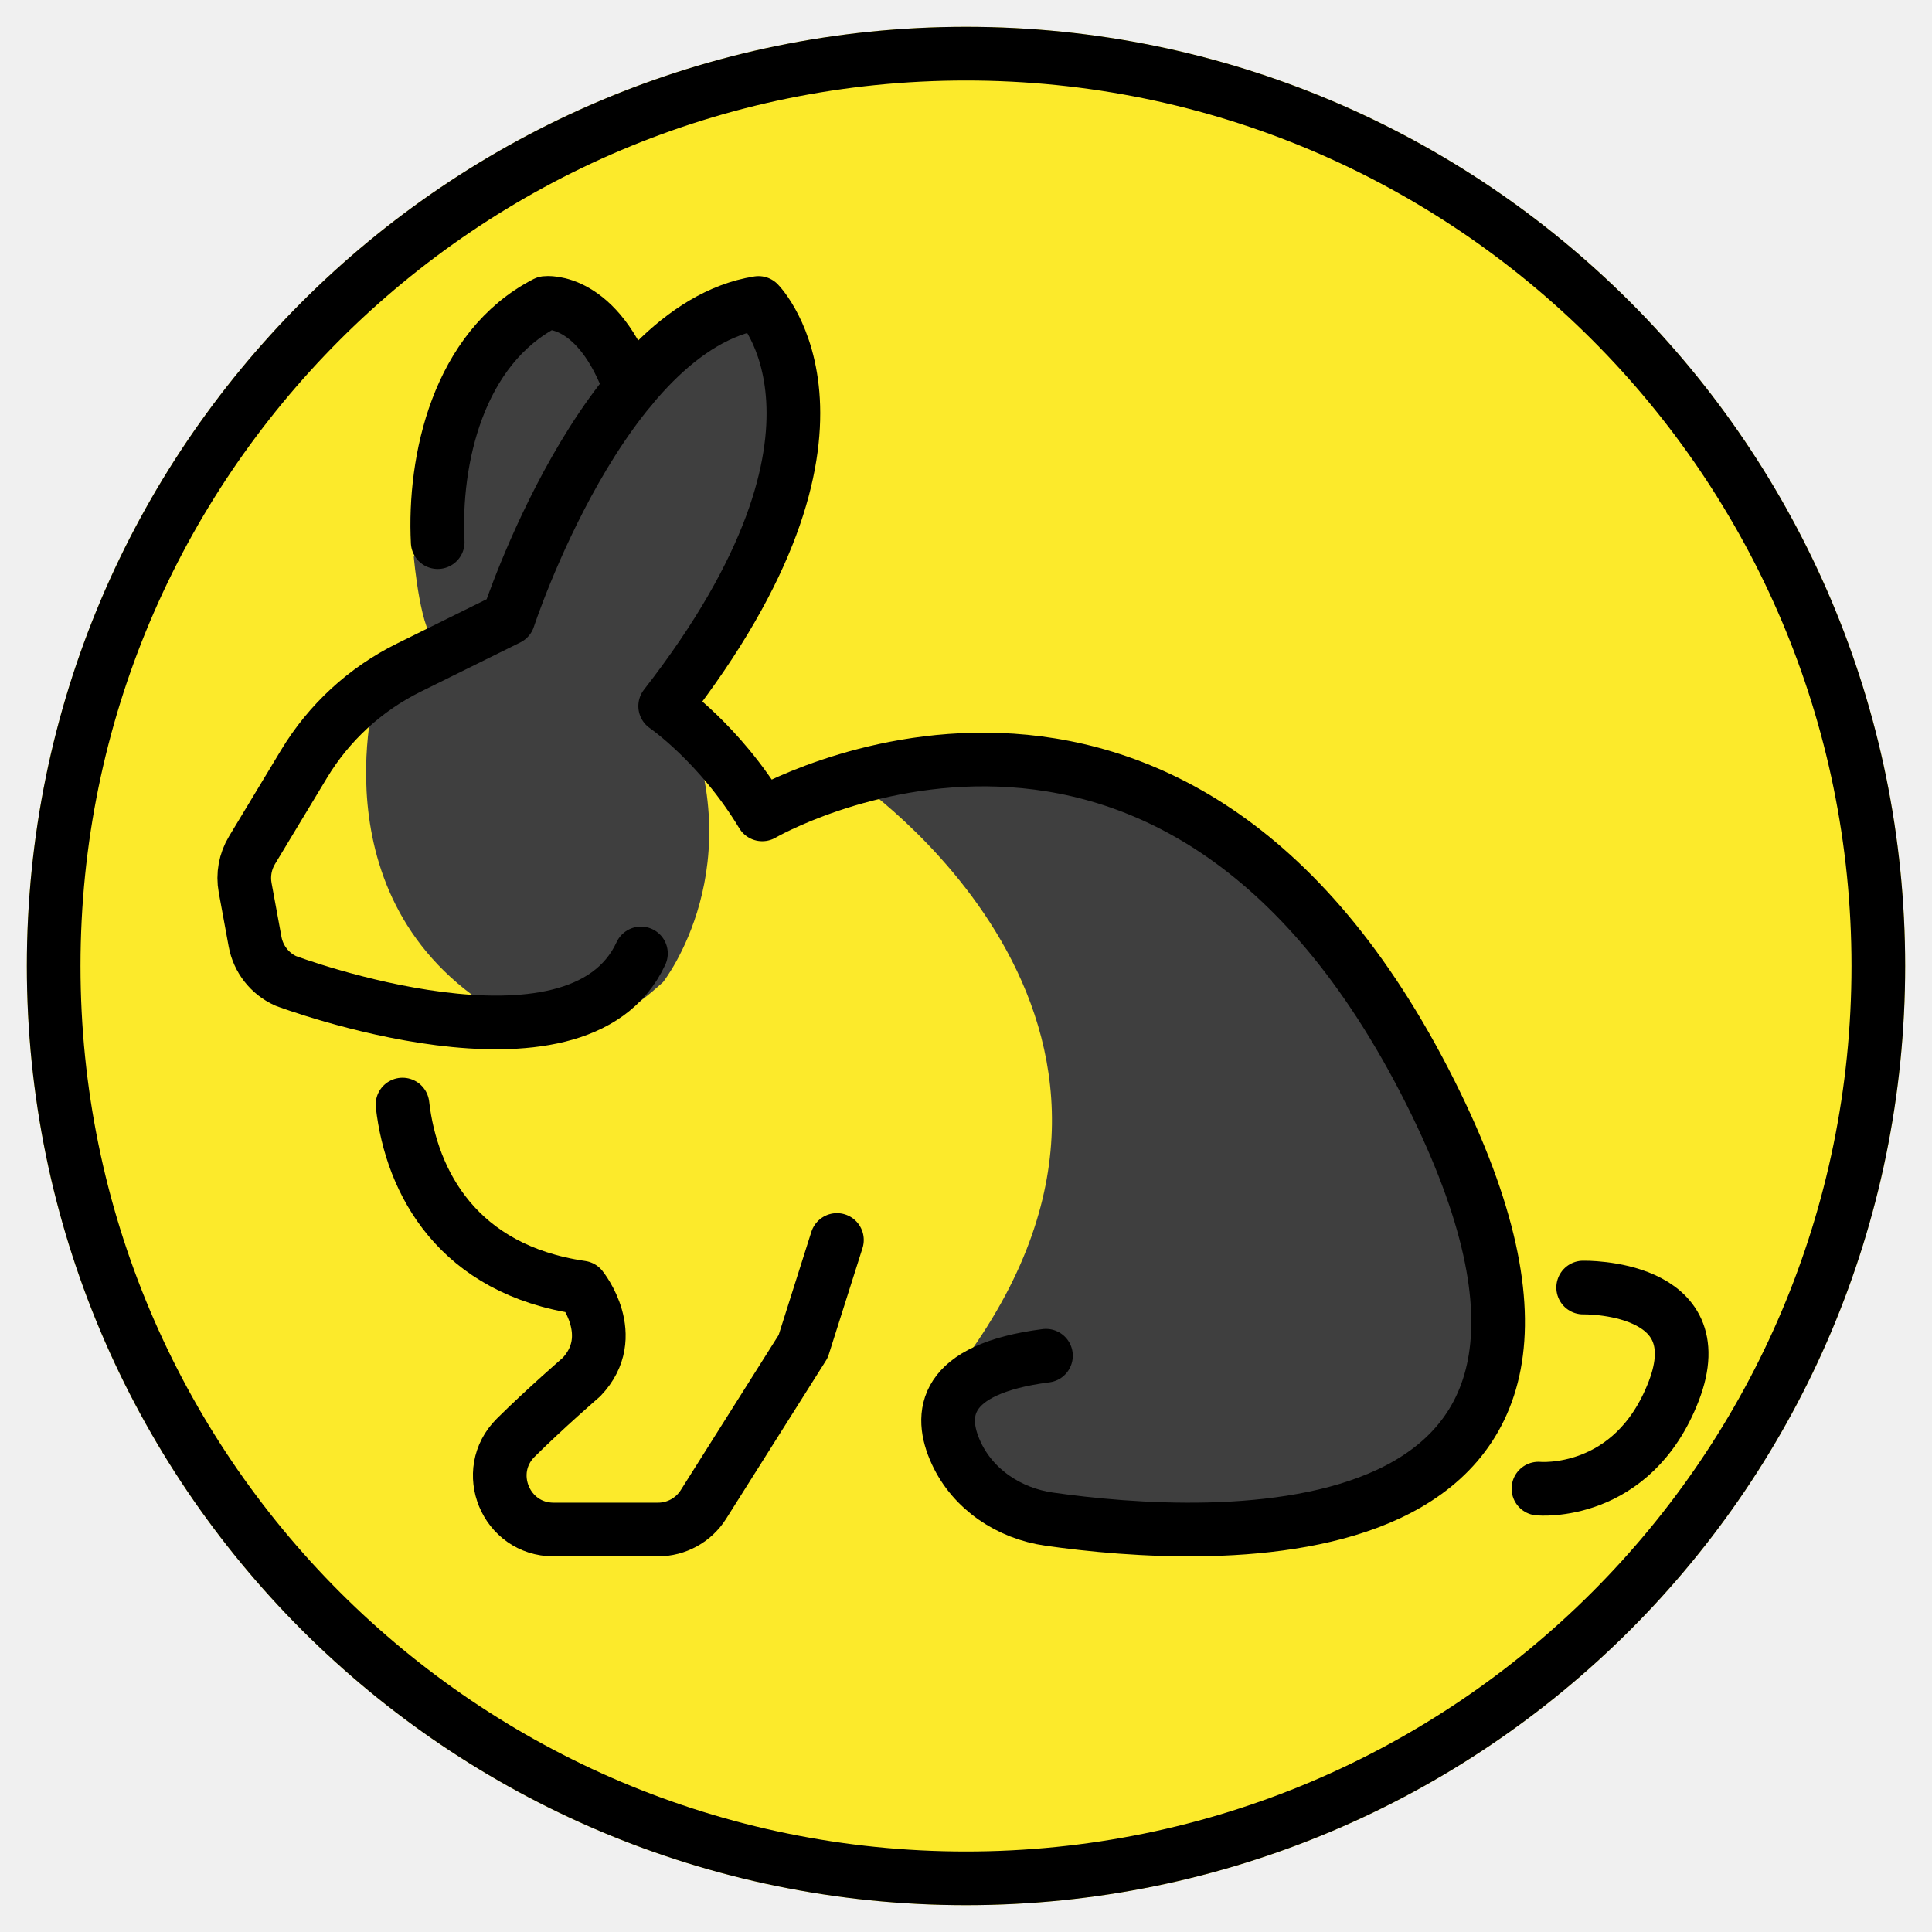
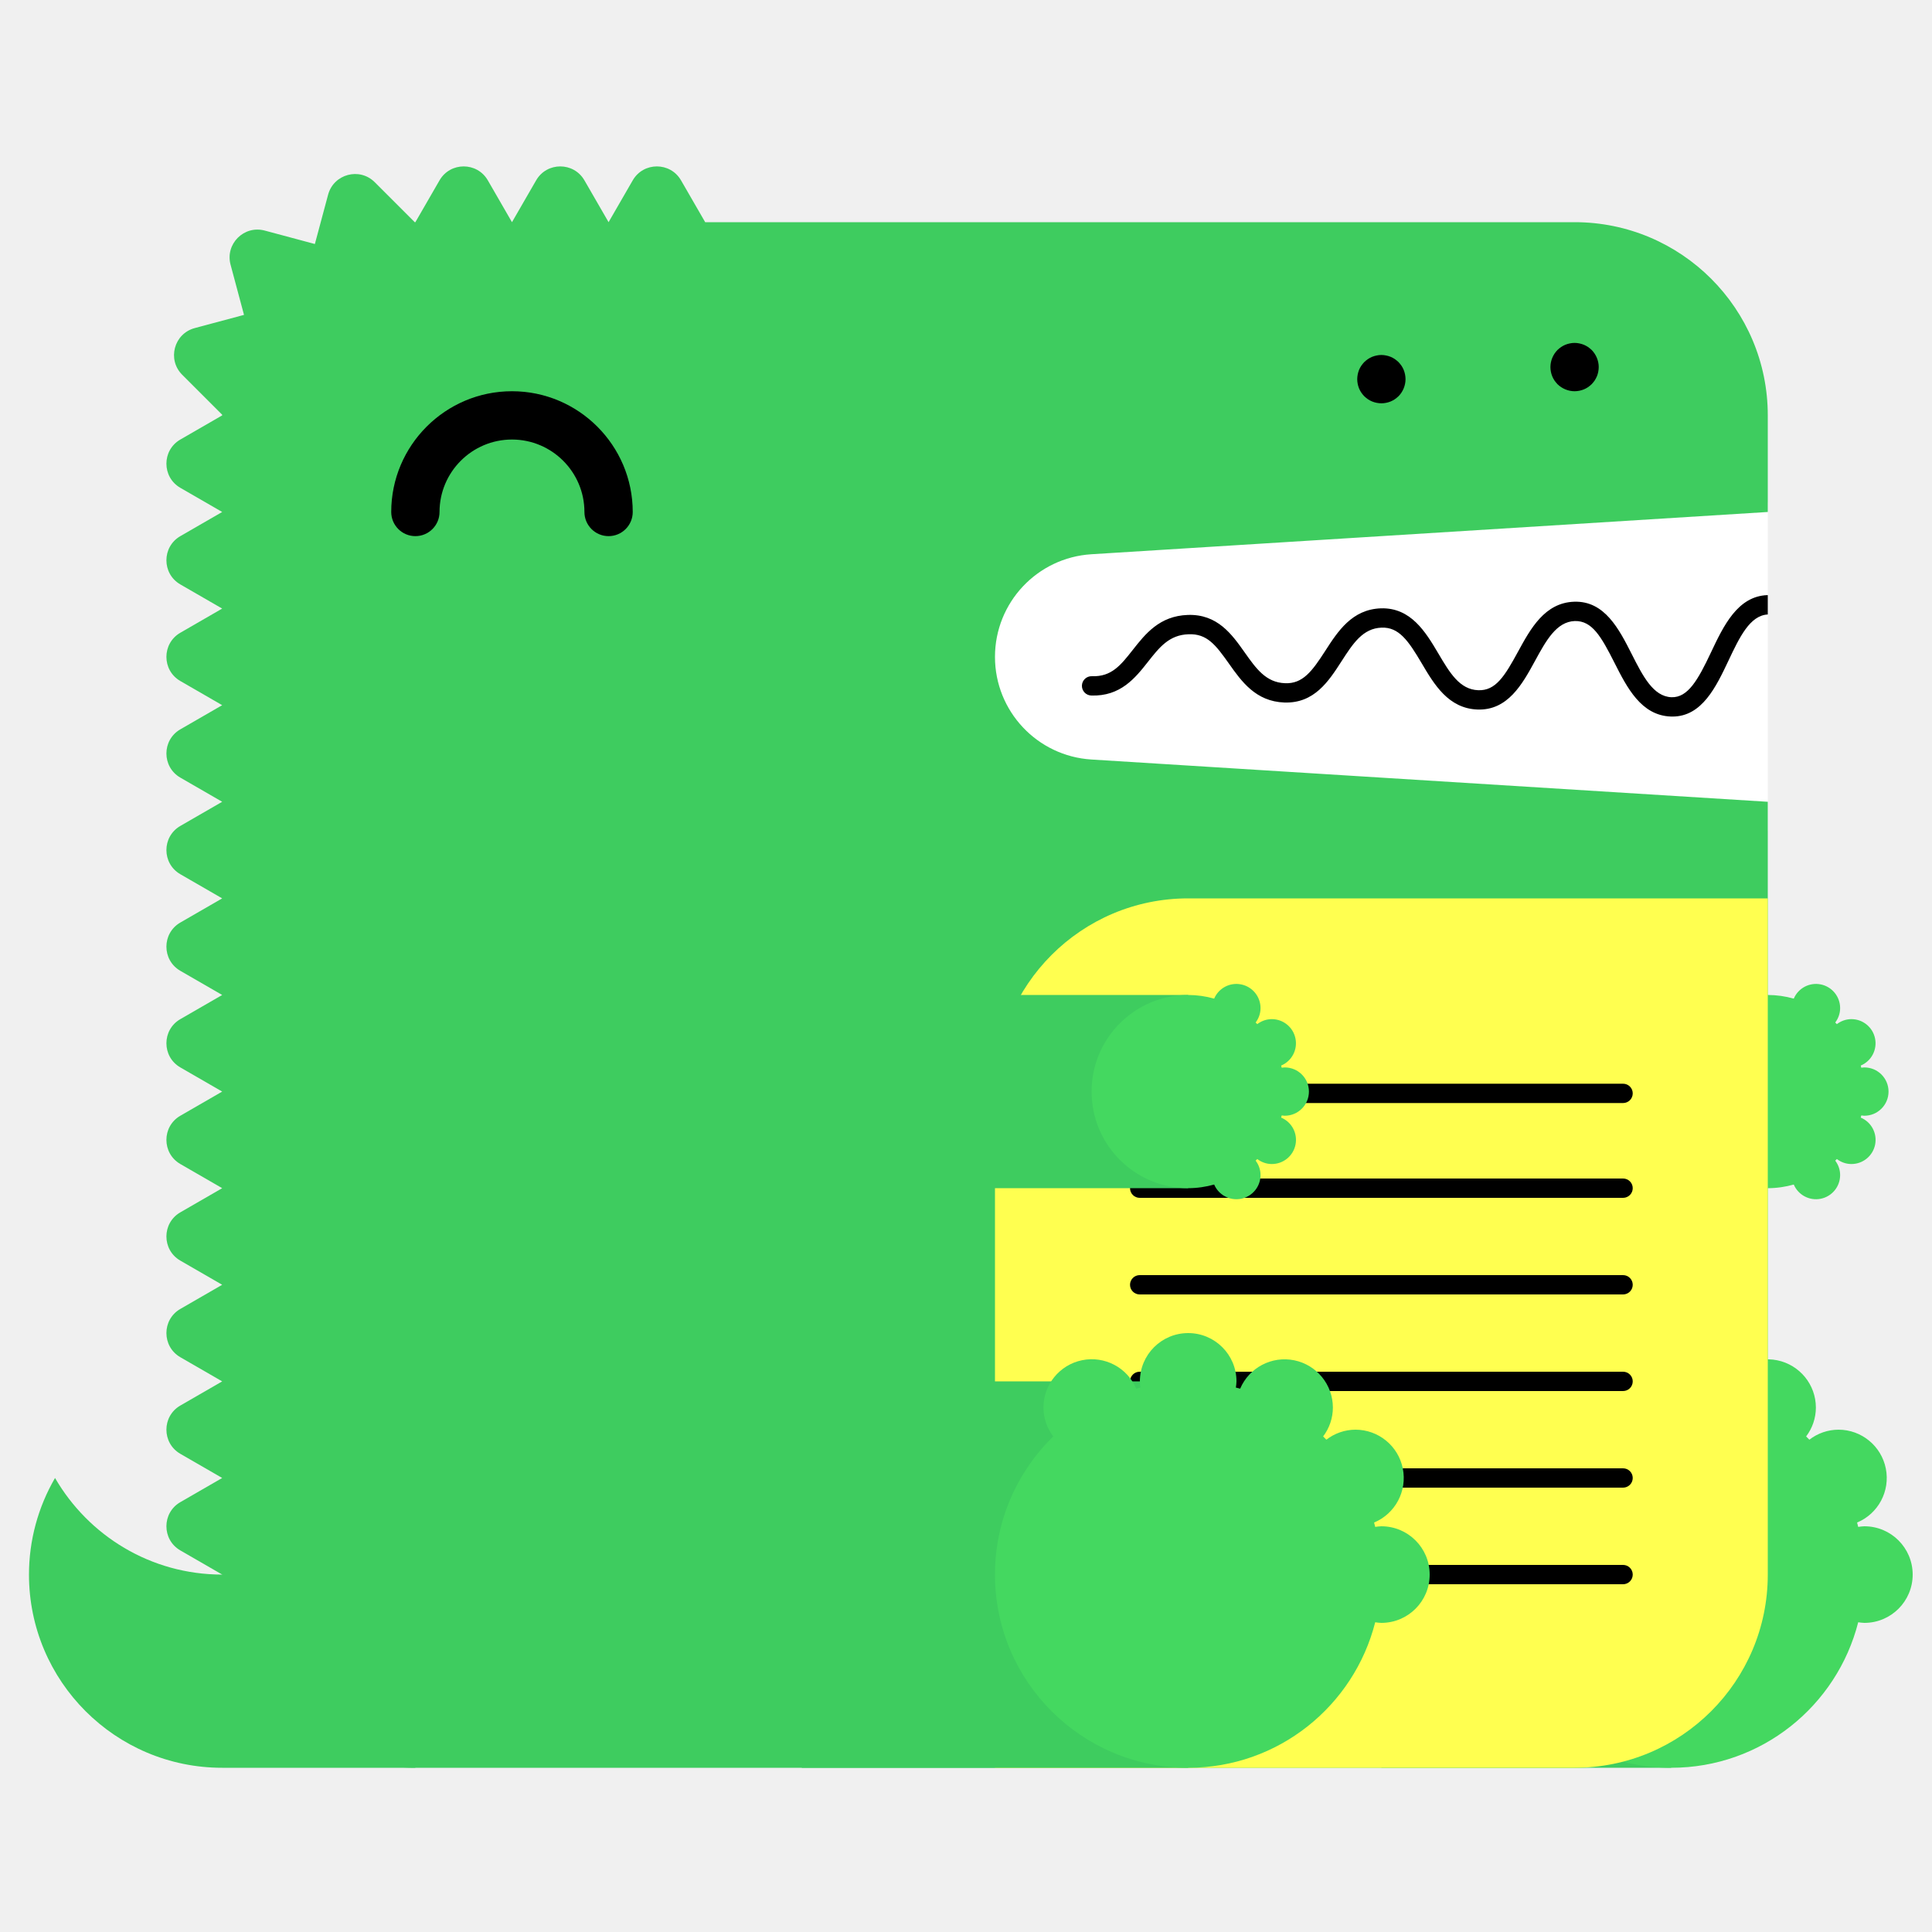
- <svg xmlns="http://www.w3.org/2000/svg" id="moon-emoji" viewBox="0 0 72 72">
-   <g id="moon-color">
-     <circle cx="36" cy="36" r="34" fill="#fcea2b" stroke="#fcea2b" stroke-linecap="round" stroke-linejoin="round" stroke-width="2" />
-   </g>
-   <g id="moon-line">
-     <circle cx="36" cy="36" r="34" fill="none" stroke="#000" stroke-linecap="round" stroke-linejoin="round" stroke-width="2" />
-   </g>
-   <g id="hare-color">
-     <path fill="#fcea2b" stroke="none" d="M25.99,27.329l-2.496,8.71l-9.698,1.445c0,0-0.021,3.149,0.23,3.68 s2.763,4.316,2.763,4.316l4.362,2.809l1.562,1.656l-1.312,2.188c0,0-3.101,2.339-2.938,2.562 c0.163,0.223,0.919,1.874,0.919,1.874L23.463,57c0,0,3.281-1.148,3.312-1.242s2.969-4.812,2.969-4.812 s3.939-1.064,5.344,1.656l4.219-3.688l2.25-11.656c0,0-1.844-3.625-1.875-3.75s-5.284-5.052-5.284-5.052l-5.904,1.864 L25.99,27.329z" />
-     <path fill="#fcea2b" stroke="none" d="M19.275,22.727l-6.227,3.65l-3.934,6.147c0,0,0.848,4.109,0.942,4.078 s7.875,1.631,7.875,1.631l6.531-2.6L19.275,22.727z" />
-     <path fill="#3F3F3F" stroke="none" d="M27.63,22.02l1.856-5.381l-0.815-5.349l-3.417,1.457l-1.917,1.333 c0,0-1.165-2.831-2.999-2.791l-3.257,3.838l-0.786,4.702l-0.875,0.917c0,0,0.263,3.027,0.875,3.167 c0.231,0.053,0.672,0.004,1.132-0.076l-3.419,1.91c0,0-2.422,8.397,5.205,12.335 c2.35,0.13,3.152,0.652,5.498-1.483c0,0,3.449-4.357,0.579-10.48l0,0c-0.028-0.224-0.058-0.388-0.058-0.388 L27.63,22.02z" />
-     <path fill="#3F3F3F" stroke="none" d="M31.758,29.01c0,0,13.404,8.966,4.242,21.591l-1.037,2.938l1.669,1.944l6.206,1.806 l7.5-0.625l5.062-3.688l0.432-3.895l-0.994-5.855l-3.285-5.625l-4.597-5.406l-4.737-2.858L31.758,29.01z" />
-     <path fill="#fcea2b" stroke="none" d="M55.566,47.517l3.24-0.54l3.688,1.844c0,0,0.104,3.344,0.177,3.438 c0.073,0.094-3.052,3.17-3.146,3.225c-0.094,0.056-2.375,0.962-2.375,0.962s-3.281,0.326-4.844-0.962l2.938-2.632 L55.566,47.517z" />
-   </g>
-   <g id="hare-hair" />
-   <g id="hare-skin" />
-   <g id="hare-skin-shadow" />
-   <g id="hare-line">
-     <path fill="none" stroke="#000000" stroke-linecap="round" stroke-linejoin="round" stroke-miterlimit="10" stroke-width="2" d="M23.886,35.532c-2.365,5.113-13.238,1.023-13.238,1.023c-0.597-0.27-1.023-0.816-1.142-1.46l-0.37-2.013 c-0.088-0.48,0.002-0.976,0.254-1.394l1.94-3.217c0.931-1.544,2.284-2.789,3.9-3.588l3.716-1.837 c0,0,3.548-10.851,9.321-11.756c0,0,4.591,4.661-3.478,15.025c0,0,2.025,1.387,3.617,4.035 c0,0,15.256-8.88,24.903,10.365c8.946,17.846-8.336,16.735-14.211,15.898c-1.489-0.212-2.836-1.103-3.465-2.469 c-0.657-1.426-0.517-3.123,3.347-3.62" />
-     <path fill="none" stroke="#000000" stroke-linecap="round" stroke-linejoin="round" stroke-miterlimit="10" stroke-width="2" d="M15,41.164c0.333,2.917,2.075,6.155,6.667,6.819c0,0,1.461,1.809,0,3.339c0,0-1.351,1.168-2.447,2.256 C17.952,54.836,18.844,57,20.63,57h3.893c0.686,0,1.325-0.352,1.691-0.932l3.719-5.893l1.257-3.965" />
-     <path fill="none" stroke="#000000" stroke-linecap="round" stroke-linejoin="round" stroke-miterlimit="10" stroke-width="2" d="M59,47.983c0,0,4.905-0.104,3.375,3.861s-5.042,3.632-5.042,3.632" />
-     <path fill="none" stroke="#000000" stroke-linecap="round" stroke-linejoin="round" stroke-miterlimit="10" stroke-width="2" d="M16.312,20.204c-0.154-3.054,0.75-7.228,4.026-8.914c0,0,1.937-0.233,3.16,3.188" />
+ <svg xmlns="http://www.w3.org/2000/svg" width="200" height="200" viewBox="0 0 200 200">
+   <g fill="none" fill-rule="evenodd">
+     <path fill="#FFF" d="M99 52h84v34H99z" />
+     <path d="M23 163c-7.398 0-13.843-4.027-17.303-10A19.886 19.886 0 0 0 3 163c0 11.046 8.954 20 20 20h20v-20H23z" fill="#3ECC5F" />
+     <path d="M112.98 57.376L183 53V43c0-11.046-8.954-20-20-20H73l-2.5-4.33c-1.112-1.925-3.889-1.925-5 0L63 23l-2.5-4.33c-1.111-1.925-3.889-1.925-5 0L53 23l-2.5-4.33c-1.111-1.925-3.889-1.925-5 0L43 23c-.022 0-.042.003-.065.003l-4.142-4.141c-1.57-1.571-4.252-.853-4.828 1.294l-1.369 5.104-5.192-1.392c-2.148-.575-4.111 1.389-3.535 3.536l1.39 5.193-5.102 1.367c-2.148.576-2.867 3.259-1.296 4.83l4.142 4.142c0 .021-.003.042-.003.064l-4.33 2.5c-1.925 1.111-1.925 3.889 0 5L23 53l-4.33 2.5c-1.925 1.111-1.925 3.889 0 5L23 63l-4.33 2.5c-1.925 1.111-1.925 3.889 0 5L23 73l-4.33 2.5c-1.925 1.111-1.925 3.889 0 5L23 83l-4.33 2.5c-1.925 1.111-1.925 3.889 0 5L23 93l-4.33 2.5c-1.925 1.111-1.925 3.889 0 5L23 103l-4.33 2.5c-1.925 1.111-1.925 3.889 0 5L23 113l-4.33 2.5c-1.925 1.111-1.925 3.889 0 5L23 123l-4.33 2.5c-1.925 1.111-1.925 3.889 0 5L23 133l-4.33 2.5c-1.925 1.111-1.925 3.889 0 5L23 143l-4.33 2.5c-1.925 1.111-1.925 3.889 0 5L23 153l-4.33 2.5c-1.925 1.111-1.925 3.889 0 5L23 163c0 11.046 8.954 20 20 20h120c11.046 0 20-8.954 20-20V83l-70.02-4.376A10.645 10.645 0 0 1 103 68c0-5.621 4.37-10.273 9.98-10.624" fill="#3ECC5F" />
+     <path fill="#3ECC5F" d="M143 183h30v-40h-30z" />
+     <path d="M193 158c-.219 0-.428.037-.639.064-.038-.15-.074-.301-.116-.451A5 5 0 0 0 190.32 148a4.96 4.96 0 0 0-3.016 1.036 26.531 26.531 0 0 0-.335-.336 4.955 4.955 0 0 0 1.011-2.987 5 5 0 0 0-9.599-1.959c-.148-.042-.297-.077-.445-.115.027-.211.064-.42.064-.639a5 5 0 0 0-5-5 5 5 0 0 0-5 5c0 .219.037.428.064.639-.148.038-.297.073-.445.115a4.998 4.998 0 0 0-9.599 1.959c0 1.125.384 2.151 1.011 2.987-3.717 3.632-6.031 8.693-6.031 14.3 0 11.046 8.954 20 20 20 9.339 0 17.16-6.41 19.361-15.064.211.027.42.064.639.064a5 5 0 0 0 5-5 5 5 0 0 0-5-5" fill="#44D860" />
+     <path fill="#3ECC5F" d="M153 123h30v-20h-30z" />
+     <path d="M193 115.5a2.5 2.5 0 1 0 0-5c-.109 0-.214.019-.319.032-.02-.075-.037-.15-.058-.225a2.501 2.501 0 0 0-.963-4.807c-.569 0-1.088.197-1.508.518a6.653 6.653 0 0 0-.168-.168c.314-.417.506-.931.506-1.494a2.5 2.5 0 0 0-4.8-.979A9.987 9.987 0 0 0 183 103c-5.522 0-10 4.478-10 10s4.478 10 10 10c.934 0 1.833-.138 2.69-.377a2.5 2.5 0 0 0 4.8-.979c0-.563-.192-1.077-.506-1.494.057-.055.113-.111.168-.168.42.321.939.518 1.508.518a2.5 2.5 0 0 0 .963-4.807c.021-.074.038-.15.058-.225.105.013.21.032.319.032" fill="#44D860" />
+     <path d="M63 55.5a2.5 2.5 0 0 1-2.5-2.5c0-4.136-3.364-7.5-7.5-7.5s-7.5 3.364-7.5 7.5a2.5 2.5 0 1 1-5 0c0-6.893 5.607-12.5 12.5-12.5S65.5 46.107 65.5 53a2.5 2.5 0 0 1-2.5 2.5" fill="#000" />
+     <path d="M103 183h60c11.046 0 20-8.954 20-20V93h-60c-11.046 0-20 8.954-20 20v70z" fill="#FFFF50" />
+     <path d="M168.02 124h-50.04a1 1 0 1 1 0-2h50.04a1 1 0 1 1 0 2m0 20h-50.04a1 1 0 1 1 0-2h50.04a1 1 0 1 1 0 2m0 20h-50.04a1 1 0 1 1 0-2h50.04a1 1 0 1 1 0 2m0-49.814h-50.04a1 1 0 1 1 0-2h50.04a1 1 0 1 1 0 2m0 19.814h-50.04a1 1 0 1 1 0-2h50.04a1 1 0 1 1 0 2m0 20h-50.04a1 1 0 1 1 0-2h50.04a1 1 0 1 1 0 2M183 61.611c-.012 0-.022-.006-.034-.005-3.09.105-4.552 3.196-5.842 5.923-1.346 2.85-2.387 4.703-4.093 4.647-1.889-.068-2.969-2.202-4.113-4.46-1.314-2.594-2.814-5.536-5.963-5.426-3.046.104-4.513 2.794-5.807 5.167-1.377 2.528-2.314 4.065-4.121 3.994-1.927-.07-2.951-1.805-4.136-3.813-1.321-2.236-2.848-4.75-5.936-4.664-2.994.103-4.465 2.385-5.763 4.4-1.373 2.13-2.335 3.428-4.165 3.351-1.973-.07-2.992-1.51-4.171-3.177-1.324-1.873-2.816-3.993-5.895-3.89-2.928.1-4.399 1.97-5.696 3.618-1.232 1.564-2.194 2.802-4.229 2.724a1 1 0 0 0-.072 2c3.017.101 4.545-1.8 5.872-3.487 1.177-1.496 2.193-2.787 4.193-2.855 1.926-.082 2.829 1.115 4.195 3.045 1.297 1.834 2.769 3.914 5.731 4.021 3.103.104 4.596-2.215 5.918-4.267 1.182-1.834 2.202-3.417 4.15-3.484 1.793-.067 2.769 1.35 4.145 3.681 1.297 2.197 2.766 4.686 5.787 4.796 3.125.108 4.634-2.62 5.949-5.035 1.139-2.088 2.214-4.06 4.119-4.126 1.793-.042 2.728 1.595 4.111 4.33 1.292 2.553 2.757 5.445 5.825 5.556l.169.003c3.064 0 4.518-3.075 5.805-5.794 1.139-2.41 2.217-4.68 4.067-4.773v-2z" fill="#000" />
+     <path fill="#3ECC5F" d="M83 183h40v-40H83z" />
+     <path d="M143 158c-.219 0-.428.037-.639.064-.038-.15-.074-.301-.116-.451A5 5 0 0 0 140.32 148a4.96 4.96 0 0 0-3.016 1.036 26.531 26.531 0 0 0-.335-.336 4.955 4.955 0 0 0 1.011-2.987 5 5 0 0 0-9.599-1.959c-.148-.042-.297-.077-.445-.115.027-.211.064-.42.064-.639a5 5 0 0 0-5-5 5 5 0 0 0-5 5c0 .219.037.428.064.639-.148.038-.297.073-.445.115a4.998 4.998 0 0 0-9.599 1.959c0 1.125.384 2.151 1.011 2.987-3.717 3.632-6.031 8.693-6.031 14.3 0 11.046 8.954 20 20 20 9.339 0 17.16-6.41 19.361-15.064.211.027.42.064.639.064a5 5 0 0 0 5-5 5 5 0 0 0-5-5" fill="#44D860" />
+     <path fill="#3ECC5F" d="M83 123h40v-20H83z" />
+     <path d="M133 115.5a2.5 2.5 0 1 0 0-5c-.109 0-.214.019-.319.032-.02-.075-.037-.15-.058-.225a2.501 2.501 0 0 0-.963-4.807c-.569 0-1.088.197-1.508.518a6.653 6.653 0 0 0-.168-.168c.314-.417.506-.931.506-1.494a2.5 2.5 0 0 0-4.8-.979A9.987 9.987 0 0 0 123 103c-5.522 0-10 4.478-10 10s4.478 10 10 10c.934 0 1.833-.138 2.69-.377a2.5 2.5 0 0 0 4.8-.979c0-.563-.192-1.077-.506-1.494.057-.055.113-.111.168-.168.42.321.939.518 1.508.518a2.5 2.5 0 0 0 .963-4.807c.021-.074.038-.15.058-.225.105.013.21.032.319.032" fill="#44D860" />
+     <path d="M143 41.75c-.16 0-.33-.02-.49-.05a2.52 2.52 0 0 1-.47-.14c-.15-.06-.29-.14-.431-.23-.13-.09-.259-.2-.38-.31-.109-.12-.219-.24-.309-.38s-.17-.28-.231-.43a2.619 2.619 0 0 1-.189-.96c0-.16.02-.33.05-.49.03-.16.08-.31.139-.47.061-.15.141-.29.231-.43.09-.13.2-.26.309-.38.121-.11.25-.22.38-.31.141-.09.281-.17.431-.23.149-.06.31-.11.47-.14.32-.07.65-.07.98 0 .159.03.32.08.47.14.149.06.29.14.43.23.13.09.259.2.38.31.11.12.22.25.31.38.09.14.17.28.23.43.06.16.11.31.14.47.029.16.05.33.05.49 0 .66-.271 1.31-.73 1.77-.121.11-.25.22-.38.31-.14.09-.281.17-.43.23a2.565 2.565 0 0 1-.96.19m20-1.25c-.66 0-1.3-.27-1.771-.73a3.802 3.802 0 0 1-.309-.38c-.09-.14-.17-.28-.231-.43a2.619 2.619 0 0 1-.189-.96c0-.66.27-1.3.729-1.77.121-.11.25-.22.38-.31.141-.09.281-.17.431-.23.149-.06.31-.11.47-.14.32-.07.66-.07.98 0 .159.03.32.08.47.14.149.06.29.14.43.23.13.09.259.2.38.31.459.47.73 1.11.73 1.77 0 .16-.021.33-.05.49-.03.16-.08.32-.14.47-.07.15-.14.29-.23.43-.09.13-.2.26-.31.38-.121.11-.25.22-.38.31-.14.09-.281.17-.43.23a2.565 2.565 0 0 1-.96.19" fill="#000" />
  </g>
</svg>
